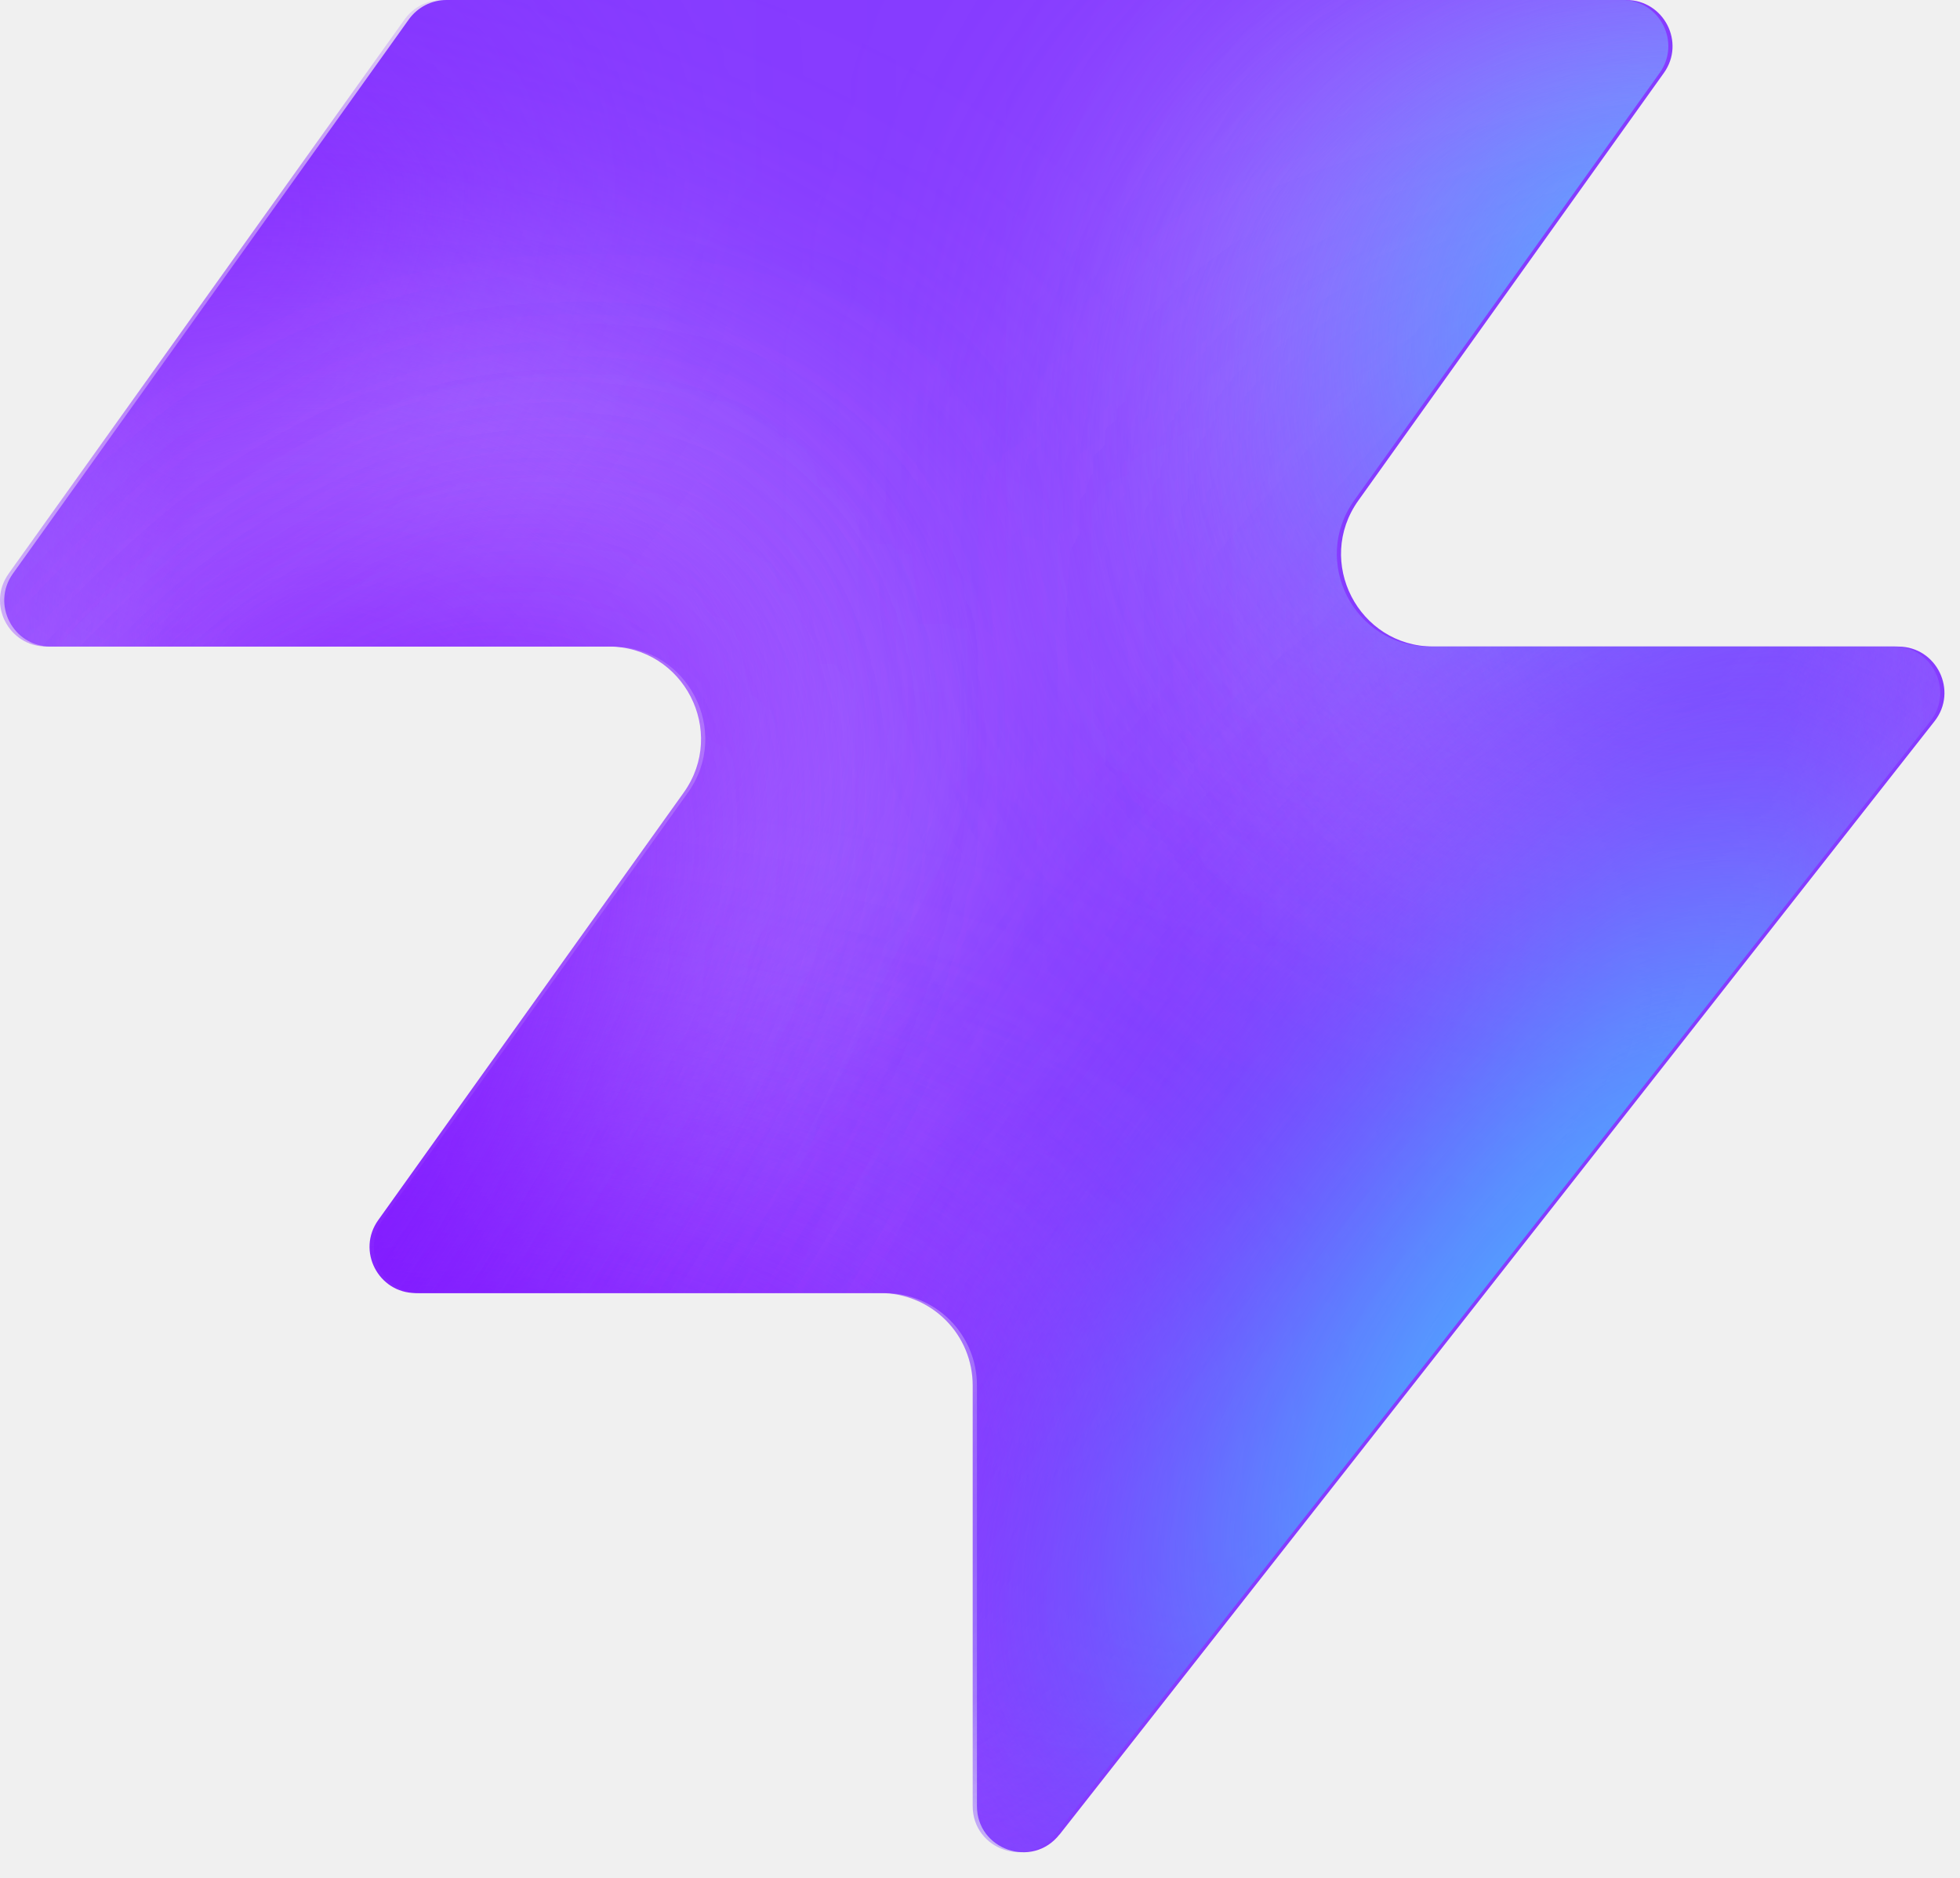
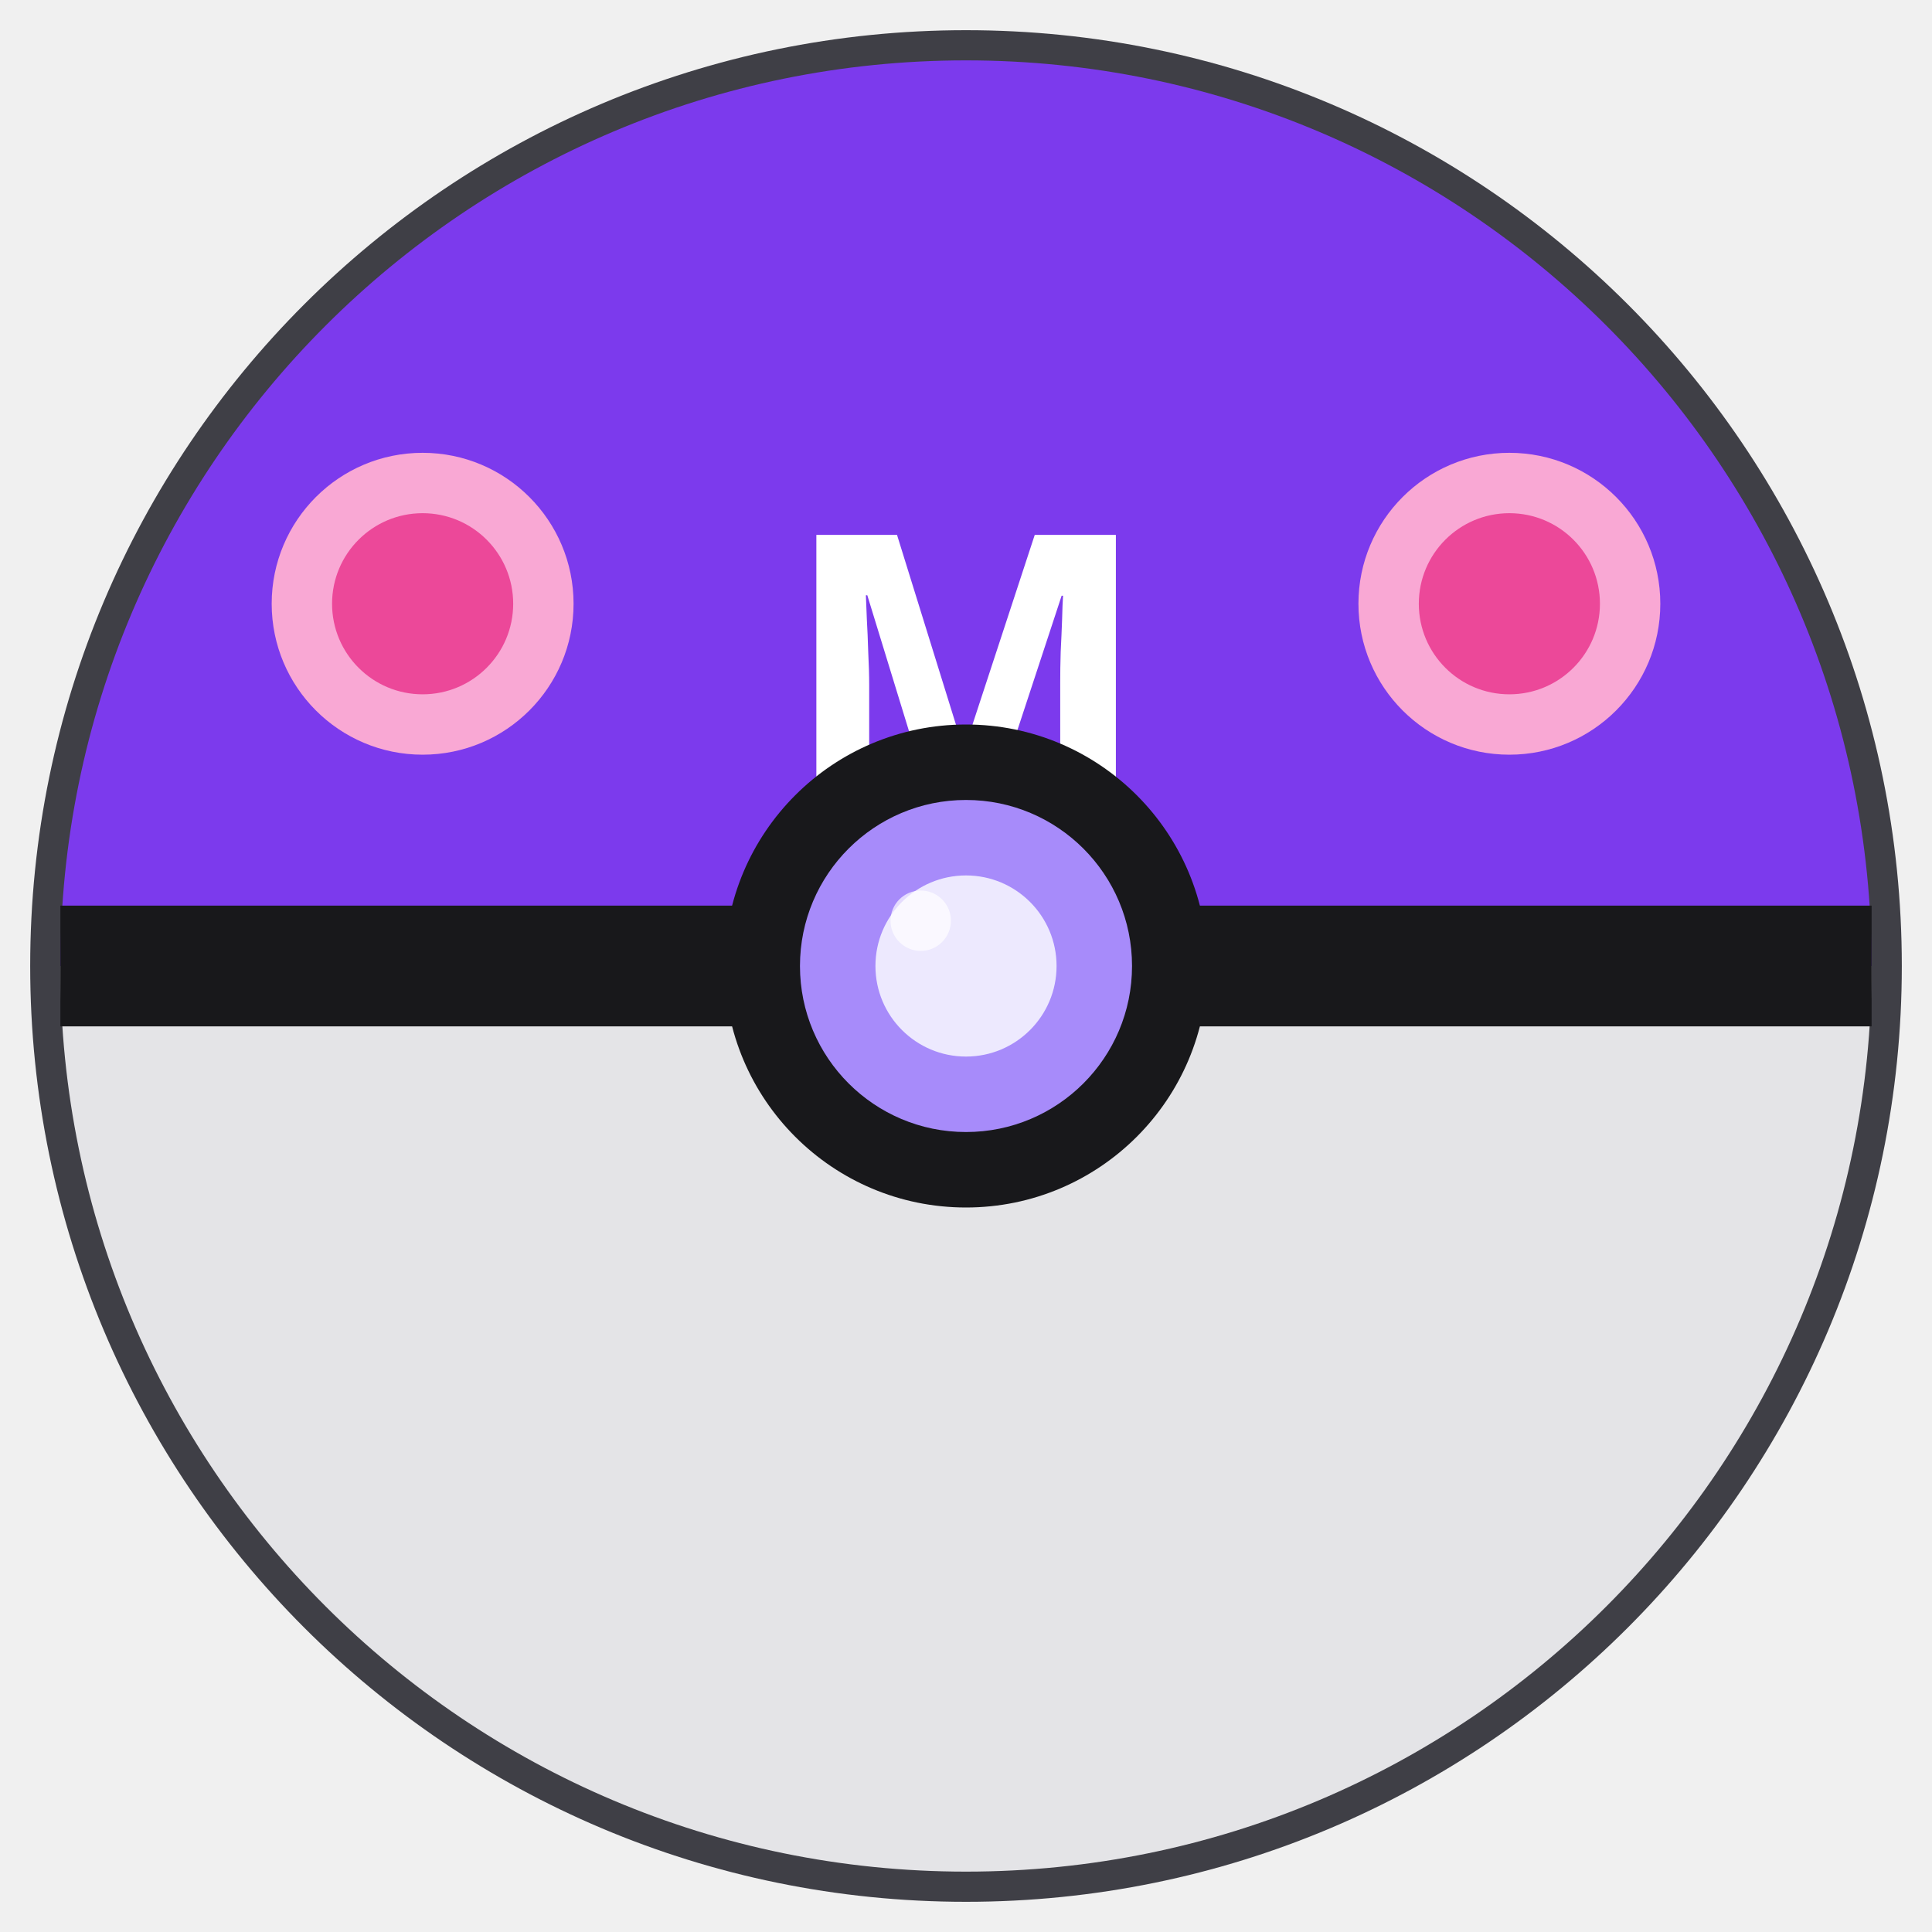
- <svg xmlns="http://www.w3.org/2000/svg" width="48" height="46" fill="none" viewBox="0 0 48 46">
-   <path fill="#863bff" d="M25.946 44.938c-.664.845-2.021.375-2.021-.698V33.937a2.26 2.26 0 0 0-2.262-2.262H10.287c-.92 0-1.456-1.04-.92-1.788l7.48-10.471c1.07-1.497 0-3.578-1.842-3.578H1.237c-.92 0-1.456-1.04-.92-1.788L10.013.474c.214-.297.556-.474.92-.474h28.894c.92 0 1.456 1.04.92 1.788l-7.48 10.471c-1.07 1.498 0 3.579 1.842 3.579h11.377c.943 0 1.473 1.088.89 1.83L25.947 44.94z" style="fill:#863bff;fill:color(display-p3 .525 .23 1);fill-opacity:1" />
-   <mask id="a" width="48" height="46" x="0" y="0" maskUnits="userSpaceOnUse" style="mask-type:alpha">
-     <path fill="#000" d="M25.842 44.938c-.664.844-2.021.375-2.021-.698V33.937a2.26 2.26 0 0 0-2.262-2.262H10.183c-.92 0-1.456-1.04-.92-1.788l7.48-10.471c1.07-1.498 0-3.579-1.842-3.579H1.133c-.92 0-1.456-1.04-.92-1.787L9.91.473c.214-.297.556-.474.92-.474h28.894c.92 0 1.456 1.04.92 1.788l-7.48 10.471c-1.07 1.498 0 3.578 1.842 3.578h11.377c.943 0 1.473 1.088.89 1.832L25.843 44.94z" style="fill:#000;fill-opacity:1" />
-   </mask>
-   <g mask="url(#a)">
-     <g filter="url(#b)">
-       <ellipse cx="5.508" cy="14.704" fill="#ede6ff" rx="5.508" ry="14.704" style="fill:#ede6ff;fill:color(display-p3 .927 .903 1);fill-opacity:1" transform="matrix(.00324 1 1 -.00324 -4.47 31.516)" />
-     </g>
-     <g filter="url(#c)">
-       <ellipse cx="10.399" cy="29.851" fill="#ede6ff" rx="10.399" ry="29.851" style="fill:#ede6ff;fill:color(display-p3 .927 .903 1);fill-opacity:1" transform="matrix(.00324 1 1 -.00324 -39.328 7.883)" />
-     </g>
-     <g filter="url(#d)">
-       <ellipse cx="5.508" cy="30.487" fill="#7e14ff" rx="5.508" ry="30.487" style="fill:#7e14ff;fill:color(display-p3 .492 .077 1);fill-opacity:1" transform="rotate(89.814 -25.913 -14.639)scale(1 -1)" />
-     </g>
-     <g filter="url(#e)">
-       <ellipse cx="5.508" cy="30.599" fill="#7e14ff" rx="5.508" ry="30.599" style="fill:#7e14ff;fill:color(display-p3 .492 .077 1);fill-opacity:1" transform="rotate(89.814 -32.644 -3.334)scale(1 -1)" />
-     </g>
-     <g filter="url(#f)">
-       <ellipse cx="5.508" cy="30.599" fill="#7e14ff" rx="5.508" ry="30.599" style="fill:#7e14ff;fill:color(display-p3 .492 .077 1);fill-opacity:1" transform="matrix(.00324 1 1 -.00324 -34.34 30.47)" />
-     </g>
-     <g filter="url(#g)">
-       <ellipse cx="14.072" cy="22.078" fill="#ede6ff" rx="14.072" ry="22.078" style="fill:#ede6ff;fill:color(display-p3 .927 .903 1);fill-opacity:1" transform="rotate(93.35 24.506 48.493)scale(-1 1)" />
-     </g>
-     <g filter="url(#h)">
-       <ellipse cx="3.47" cy="21.501" fill="#7e14ff" rx="3.47" ry="21.501" style="fill:#7e14ff;fill:color(display-p3 .492 .077 1);fill-opacity:1" transform="rotate(89.009 28.708 47.59)scale(-1 1)" />
-     </g>
-     <g filter="url(#i)">
-       <ellipse cx="3.47" cy="21.501" fill="#7e14ff" rx="3.47" ry="21.501" style="fill:#7e14ff;fill:color(display-p3 .492 .077 1);fill-opacity:1" transform="rotate(89.009 28.708 47.59)scale(-1 1)" />
-     </g>
-     <g filter="url(#j)">
-       <ellipse cx=".387" cy="8.972" fill="#7e14ff" rx="4.407" ry="29.108" style="fill:#7e14ff;fill:color(display-p3 .492 .077 1);fill-opacity:1" transform="rotate(39.51 .387 8.972)" />
-     </g>
-     <g filter="url(#k)">
-       <ellipse cx="47.523" cy="-6.092" fill="#7e14ff" rx="4.407" ry="29.108" style="fill:#7e14ff;fill:color(display-p3 .492 .077 1);fill-opacity:1" transform="rotate(37.892 47.523 -6.092)" />
-     </g>
-     <g filter="url(#l)">
-       <ellipse cx="41.412" cy="6.333" fill="#47bfff" rx="5.971" ry="9.665" style="fill:#47bfff;fill:color(display-p3 .28 .748 1);fill-opacity:1" transform="rotate(37.892 41.412 6.333)" />
-     </g>
-     <g filter="url(#m)">
-       <ellipse cx="-1.879" cy="38.332" fill="#7e14ff" rx="4.407" ry="29.108" style="fill:#7e14ff;fill:color(display-p3 .492 .077 1);fill-opacity:1" transform="rotate(37.892 -1.88 38.332)" />
-     </g>
-     <g filter="url(#n)">
-       <ellipse cx="-1.879" cy="38.332" fill="#7e14ff" rx="4.407" ry="29.108" style="fill:#7e14ff;fill:color(display-p3 .492 .077 1);fill-opacity:1" transform="rotate(37.892 -1.88 38.332)" />
-     </g>
-     <g filter="url(#o)">
-       <ellipse cx="35.651" cy="29.907" fill="#7e14ff" rx="4.407" ry="29.108" style="fill:#7e14ff;fill:color(display-p3 .492 .077 1);fill-opacity:1" transform="rotate(37.892 35.651 29.907)" />
-     </g>
-     <g filter="url(#p)">
-       <ellipse cx="38.418" cy="32.4" fill="#47bfff" rx="5.971" ry="15.297" style="fill:#47bfff;fill:color(display-p3 .28 .748 1);fill-opacity:1" transform="rotate(37.892 38.418 32.4)" />
-     </g>
-   </g>
-   <defs>
-     <filter id="b" width="60.045" height="41.654" x="-19.77" y="16.149" color-interpolation-filters="sRGB" filterUnits="userSpaceOnUse">
-       <feFlood flood-opacity="0" result="BackgroundImageFix" />
-       <feBlend in="SourceGraphic" in2="BackgroundImageFix" result="shape" />
-       <feGaussianBlur result="effect1_foregroundBlur_2002_17158" stdDeviation="7.659" />
-     </filter>
-     <filter id="c" width="90.34" height="51.437" x="-54.613" y="-7.533" color-interpolation-filters="sRGB" filterUnits="userSpaceOnUse">
-       <feFlood flood-opacity="0" result="BackgroundImageFix" />
-       <feBlend in="SourceGraphic" in2="BackgroundImageFix" result="shape" />
-       <feGaussianBlur result="effect1_foregroundBlur_2002_17158" stdDeviation="7.659" />
-     </filter>
-     <filter id="d" width="79.355" height="29.4" x="-49.64" y="2.03" color-interpolation-filters="sRGB" filterUnits="userSpaceOnUse">
-       <feFlood flood-opacity="0" result="BackgroundImageFix" />
-       <feBlend in="SourceGraphic" in2="BackgroundImageFix" result="shape" />
-       <feGaussianBlur result="effect1_foregroundBlur_2002_17158" stdDeviation="4.596" />
-     </filter>
-     <filter id="e" width="79.579" height="29.4" x="-45.045" y="20.029" color-interpolation-filters="sRGB" filterUnits="userSpaceOnUse">
-       <feFlood flood-opacity="0" result="BackgroundImageFix" />
-       <feBlend in="SourceGraphic" in2="BackgroundImageFix" result="shape" />
-       <feGaussianBlur result="effect1_foregroundBlur_2002_17158" stdDeviation="4.596" />
-     </filter>
-     <filter id="f" width="79.579" height="29.4" x="-43.513" y="21.178" color-interpolation-filters="sRGB" filterUnits="userSpaceOnUse">
-       <feFlood flood-opacity="0" result="BackgroundImageFix" />
-       <feBlend in="SourceGraphic" in2="BackgroundImageFix" result="shape" />
-       <feGaussianBlur result="effect1_foregroundBlur_2002_17158" stdDeviation="4.596" />
-     </filter>
-     <filter id="g" width="74.749" height="58.852" x="15.756" y="-17.901" color-interpolation-filters="sRGB" filterUnits="userSpaceOnUse">
-       <feFlood flood-opacity="0" result="BackgroundImageFix" />
-       <feBlend in="SourceGraphic" in2="BackgroundImageFix" result="shape" />
-       <feGaussianBlur result="effect1_foregroundBlur_2002_17158" stdDeviation="7.659" />
-     </filter>
-     <filter id="h" width="61.377" height="25.362" x="23.548" y="2.284" color-interpolation-filters="sRGB" filterUnits="userSpaceOnUse">
-       <feFlood flood-opacity="0" result="BackgroundImageFix" />
-       <feBlend in="SourceGraphic" in2="BackgroundImageFix" result="shape" />
-       <feGaussianBlur result="effect1_foregroundBlur_2002_17158" stdDeviation="4.596" />
-     </filter>
-     <filter id="i" width="61.377" height="25.362" x="23.548" y="2.284" color-interpolation-filters="sRGB" filterUnits="userSpaceOnUse">
-       <feFlood flood-opacity="0" result="BackgroundImageFix" />
-       <feBlend in="SourceGraphic" in2="BackgroundImageFix" result="shape" />
-       <feGaussianBlur result="effect1_foregroundBlur_2002_17158" stdDeviation="4.596" />
-     </filter>
-     <filter id="j" width="56.045" height="63.649" x="-27.636" y="-22.853" color-interpolation-filters="sRGB" filterUnits="userSpaceOnUse">
-       <feFlood flood-opacity="0" result="BackgroundImageFix" />
-       <feBlend in="SourceGraphic" in2="BackgroundImageFix" result="shape" />
-       <feGaussianBlur result="effect1_foregroundBlur_2002_17158" stdDeviation="4.596" />
-     </filter>
-     <filter id="k" width="54.814" height="64.646" x="20.116" y="-38.415" color-interpolation-filters="sRGB" filterUnits="userSpaceOnUse">
-       <feFlood flood-opacity="0" result="BackgroundImageFix" />
-       <feBlend in="SourceGraphic" in2="BackgroundImageFix" result="shape" />
-       <feGaussianBlur result="effect1_foregroundBlur_2002_17158" stdDeviation="4.596" />
-     </filter>
-     <filter id="l" width="33.541" height="35.313" x="24.641" y="-11.323" color-interpolation-filters="sRGB" filterUnits="userSpaceOnUse">
-       <feFlood flood-opacity="0" result="BackgroundImageFix" />
-       <feBlend in="SourceGraphic" in2="BackgroundImageFix" result="shape" />
-       <feGaussianBlur result="effect1_foregroundBlur_2002_17158" stdDeviation="4.596" />
-     </filter>
-     <filter id="m" width="54.814" height="64.646" x="-29.286" y="6.009" color-interpolation-filters="sRGB" filterUnits="userSpaceOnUse">
-       <feFlood flood-opacity="0" result="BackgroundImageFix" />
-       <feBlend in="SourceGraphic" in2="BackgroundImageFix" result="shape" />
-       <feGaussianBlur result="effect1_foregroundBlur_2002_17158" stdDeviation="4.596" />
-     </filter>
-     <filter id="n" width="54.814" height="64.646" x="-29.286" y="6.009" color-interpolation-filters="sRGB" filterUnits="userSpaceOnUse">
-       <feFlood flood-opacity="0" result="BackgroundImageFix" />
-       <feBlend in="SourceGraphic" in2="BackgroundImageFix" result="shape" />
-       <feGaussianBlur result="effect1_foregroundBlur_2002_17158" stdDeviation="4.596" />
-     </filter>
-     <filter id="o" width="54.814" height="64.646" x="8.244" y="-2.416" color-interpolation-filters="sRGB" filterUnits="userSpaceOnUse">
-       <feFlood flood-opacity="0" result="BackgroundImageFix" />
-       <feBlend in="SourceGraphic" in2="BackgroundImageFix" result="shape" />
-       <feGaussianBlur result="effect1_foregroundBlur_2002_17158" stdDeviation="4.596" />
-     </filter>
-     <filter id="p" width="39.409" height="43.623" x="18.713" y="10.588" color-interpolation-filters="sRGB" filterUnits="userSpaceOnUse">
-       <feFlood flood-opacity="0" result="BackgroundImageFix" />
-       <feBlend in="SourceGraphic" in2="BackgroundImageFix" result="shape" />
-       <feGaussianBlur result="effect1_foregroundBlur_2002_17158" stdDeviation="4.596" />
-     </filter>
-   </defs>
+ <svg xmlns="http://www.w3.org/2000/svg" viewBox="0 0 64 64">
+   <circle cx="32" cy="32" r="30" fill="none" stroke="#3f3f46" stroke-width="2" />
+   <path d="M2 32 A30 30 0 0 1 62 32 Z" fill="#7c3aed" />
+   <path d="M2 32 A30 30 0 0 0 62 32 Z" fill="#e4e4e7" />
+   <rect x="2" y="30" width="60" height="4" fill="#18181b" />
+   <circle cx="14" cy="20" r="5" fill="#f9a8d4" />
+   <circle cx="14" cy="20" r="3" fill="#ec4899" />
+   <circle cx="50" cy="20" r="5" fill="#f9a8d4" />
+   <circle cx="50" cy="20" r="3" fill="#ec4899" />
+   <text x="32" y="27" text-anchor="middle" font-family="Arial Black, sans-serif" font-weight="900" font-size="13" fill="white" letter-spacing="-1">M</text>
+   <circle cx="32" cy="32" r="8" fill="#18181b" />
+   <circle cx="32" cy="32" r="5.5" fill="#a78bfa" />
+   <circle cx="32" cy="32" r="3" fill="#ede9fe" />
+   <circle cx="30.5" cy="30.5" r="1" fill="white" opacity="0.7" />
</svg>
